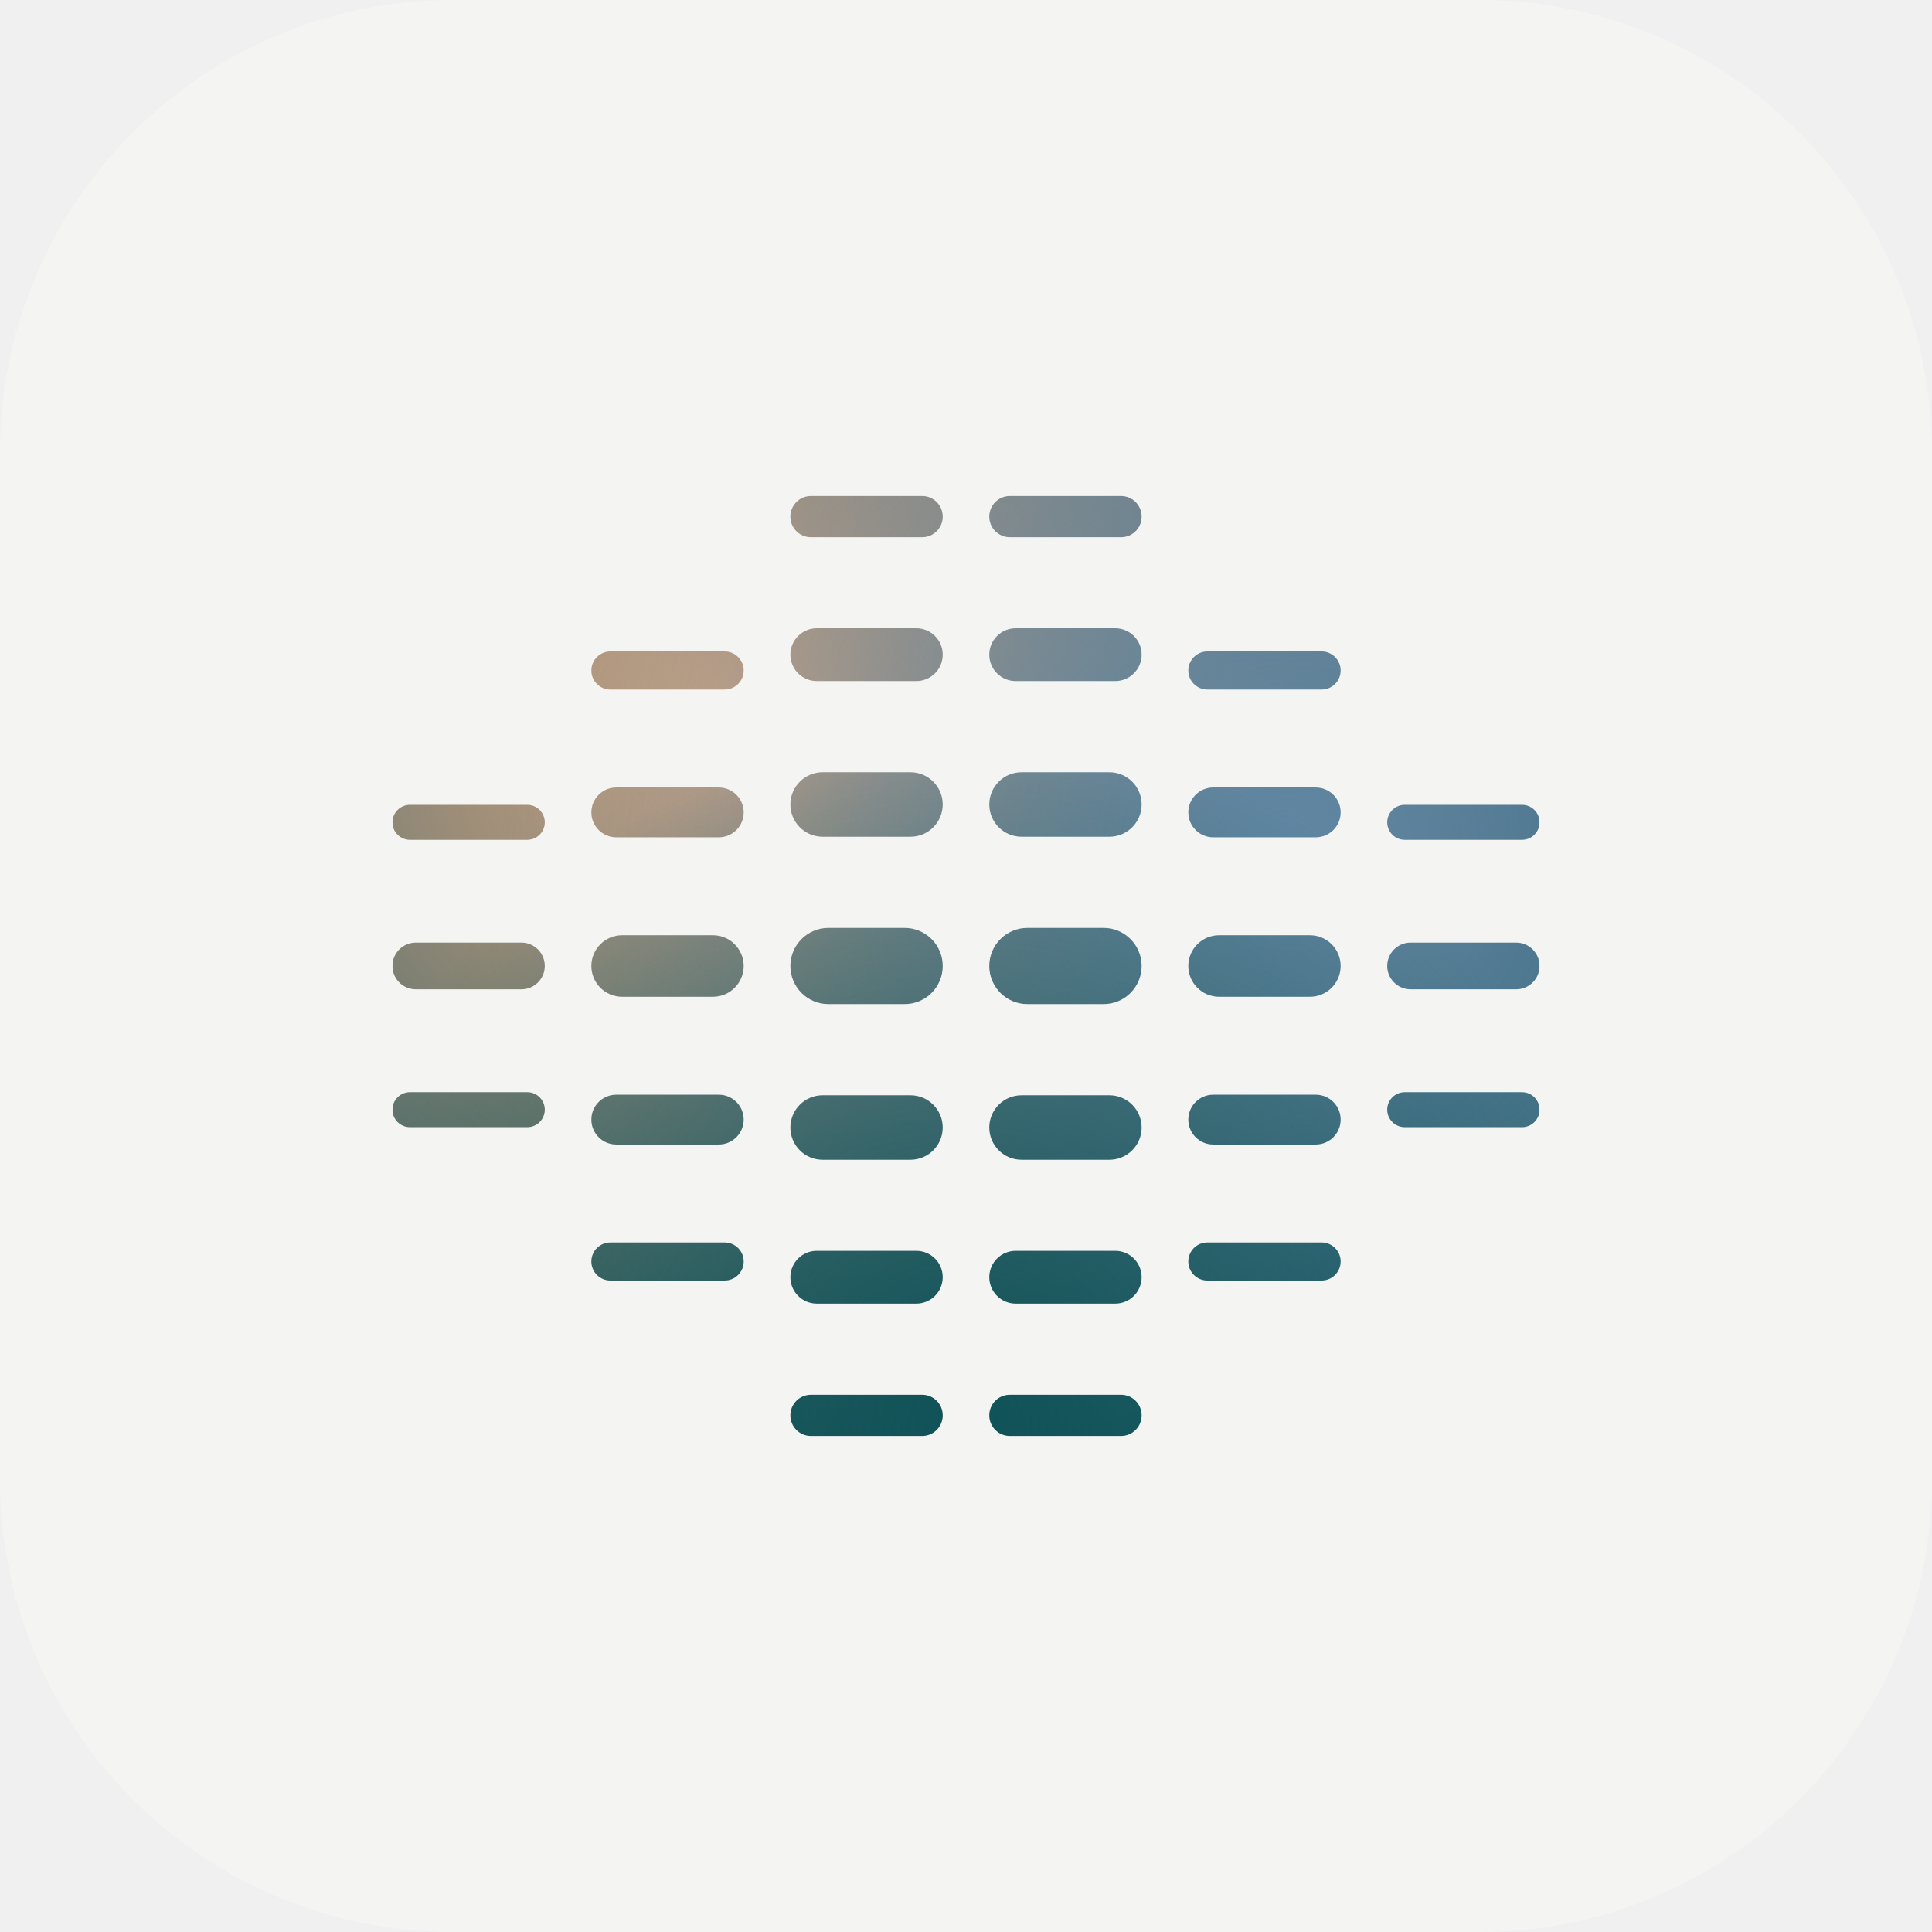
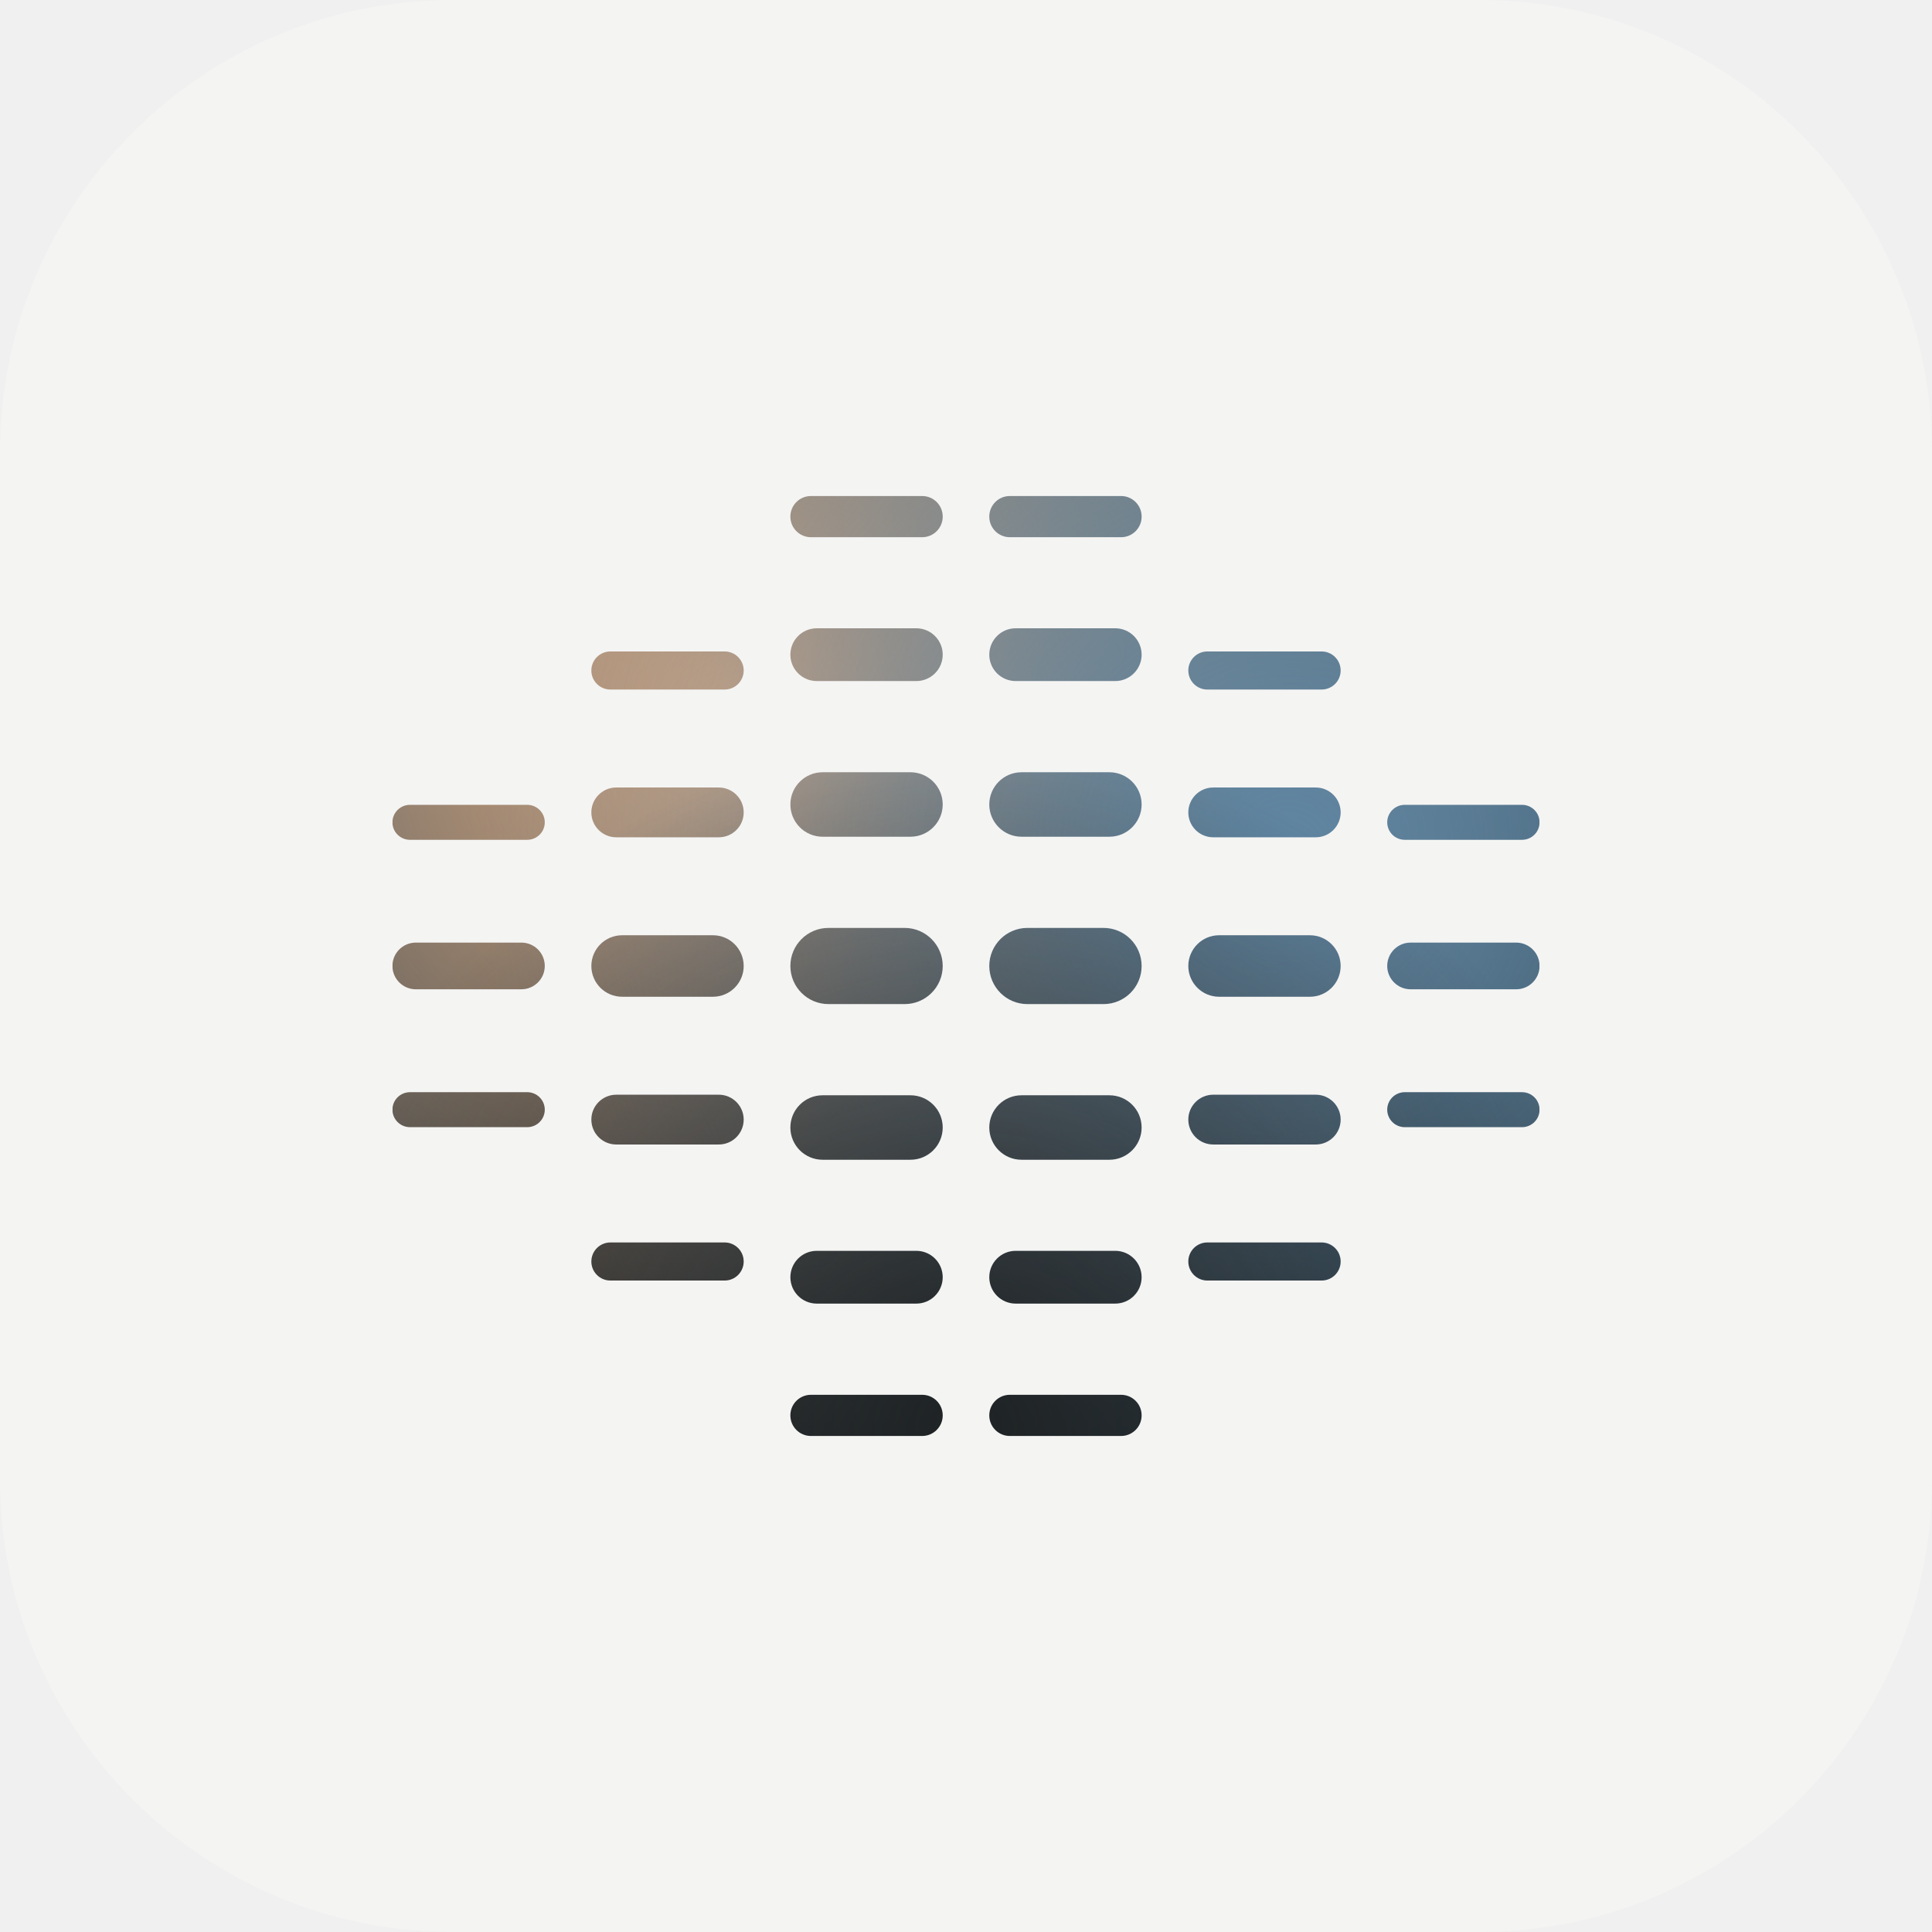
<svg xmlns="http://www.w3.org/2000/svg" viewBox="0 0 64 64">
  <style>.d{display:none}@media (prefers-color-scheme:dark){.l{display:none}.d{display:inline}}</style>
  <g class="l">
    <defs>
      <radialGradient id="la1" cx="30%" cy="28%" r="70%">
        <stop offset="0" stop-color="#d9a77e" />
        <stop offset="1" stop-color="#d9a77e" stop-opacity="0" />
      </radialGradient>
      <radialGradient id="la2" cx="78%" cy="40%" r="70%">
        <stop offset="0" stop-color="#5f86a3" />
        <stop offset="1" stop-color="#5f86a3" stop-opacity="0" />
      </radialGradient>
      <radialGradient id="la3" cx="50%" cy="90%" r="60%">
-         <stop offset="0" stop-color="#0f5257" />
-         <stop offset="1" stop-color="#0f5257" stop-opacity="0" />
+         <stop offset="0" stop-color="#1e2224" />
+         <stop offset="1" stop-color="#1e2224" stop-opacity="0" />
      </radialGradient>
      <linearGradient id="la0" x2="0" y2="1">
        <stop offset="0" stop-color="#4b6a7c" />
-         <stop offset="1" stop-color="#0f5257" />
+         <stop offset="1" stop-color="#1e2224" />
      </linearGradient>
      <mask id="lm" maskUnits="userSpaceOnUse" x="0" y="0" width="100" height="100">
        <g fill="#fff">
          <rect x="0.00" y="35.95" width="13.28" height="3.05" rx="1.53" />
          <rect x="0.00" y="47.96" width="13.28" height="4.07" rx="2.04" />
          <rect x="0.00" y="61.00" width="13.28" height="3.05" rx="1.53" />
          <rect x="17.34" y="22.58" width="13.28" height="3.32" rx="1.66" />
          <rect x="17.34" y="34.44" width="13.28" height="4.34" rx="2.17" />
          <rect x="17.34" y="47.32" width="13.28" height="5.36" rx="2.68" />
          <rect x="17.34" y="61.22" width="13.28" height="4.34" rx="2.17" />
          <rect x="17.34" y="74.10" width="13.28" height="3.32" rx="1.66" />
          <rect x="34.69" y="9.03" width="13.28" height="3.59" rx="1.79" />
          <rect x="34.69" y="20.56" width="13.28" height="4.60" rx="2.30" />
          <rect x="34.69" y="33.11" width="13.28" height="5.62" rx="2.81" />
          <rect x="34.69" y="46.68" width="13.28" height="6.64" rx="3.32" />
          <rect x="34.69" y="61.27" width="13.28" height="5.62" rx="2.81" />
          <rect x="34.69" y="74.83" width="13.28" height="4.60" rx="2.30" />
          <rect x="34.69" y="87.38" width="13.28" height="3.59" rx="1.79" />
          <rect x="52.03" y="9.03" width="13.28" height="3.59" rx="1.79" />
          <rect x="52.03" y="20.56" width="13.28" height="4.60" rx="2.30" />
          <rect x="52.03" y="33.11" width="13.28" height="5.62" rx="2.81" />
          <rect x="52.03" y="46.68" width="13.28" height="6.64" rx="3.32" />
          <rect x="52.03" y="61.27" width="13.28" height="5.62" rx="2.81" />
          <rect x="52.03" y="74.83" width="13.28" height="4.60" rx="2.30" />
          <rect x="52.03" y="87.38" width="13.28" height="3.59" rx="1.79" />
          <rect x="69.38" y="22.58" width="13.28" height="3.32" rx="1.66" />
          <rect x="69.38" y="34.44" width="13.28" height="4.34" rx="2.17" />
          <rect x="69.38" y="47.32" width="13.28" height="5.36" rx="2.68" />
          <rect x="69.38" y="61.22" width="13.28" height="4.34" rx="2.17" />
          <rect x="69.38" y="74.10" width="13.28" height="3.32" rx="1.66" />
          <rect x="86.72" y="35.95" width="13.28" height="3.05" rx="1.53" />
          <rect x="86.72" y="47.96" width="13.28" height="4.07" rx="2.04" />
          <rect x="86.72" y="61.00" width="13.28" height="3.05" rx="1.53" />
        </g>
      </mask>
    </defs>
    <rect width="64" height="64" rx="15" fill="#f4f4f3" />
    <g transform="translate(13 13) scale(0.38)">
      <g mask="url(#lm)">
        <rect width="100" height="100" fill="url(#la0)" />
        <rect width="100" height="100" fill="url(#la1)" />
        <rect width="100" height="100" fill="url(#la2)" />
        <rect width="100" height="100" fill="url(#la3)" />
      </g>
    </g>
  </g>
  <g class="d">
    <defs>
      <radialGradient id="da1" cx="30%" cy="28%" r="70%">
        <stop offset="0" stop-color="#f6dcc2" />
        <stop offset="1" stop-color="#f6dcc2" stop-opacity="0" />
      </radialGradient>
      <radialGradient id="da2" cx="78%" cy="40%" r="70%">
        <stop offset="0" stop-color="#cfe0ec" />
        <stop offset="1" stop-color="#cfe0ec" stop-opacity="0" />
      </radialGradient>
      <radialGradient id="da3" cx="50%" cy="90%" r="60%">
        <stop offset="0" stop-color="#46b8ba" />
        <stop offset="1" stop-color="#46b8ba" stop-opacity="0" />
      </radialGradient>
      <linearGradient id="da0" x2="0" y2="1">
        <stop offset="0" stop-color="#a9bccb" />
        <stop offset="1" stop-color="#2f7f82" />
      </linearGradient>
      <radialGradient id="dh">
        <stop offset="0" stop-color="#46b8ba" stop-opacity=".22" />
        <stop offset="1" stop-color="#46b8ba" stop-opacity="0" />
      </radialGradient>
      <mask id="dm" maskUnits="userSpaceOnUse" x="0" y="0" width="100" height="100">
        <g fill="#fff">
          <rect x="0.00" y="35.95" width="13.28" height="3.05" rx="1.53" />
          <rect x="0.00" y="47.96" width="13.28" height="4.07" rx="2.04" />
          <rect x="0.00" y="61.00" width="13.28" height="3.05" rx="1.53" />
          <rect x="17.34" y="22.58" width="13.28" height="3.32" rx="1.66" />
          <rect x="17.34" y="34.44" width="13.28" height="4.34" rx="2.17" />
          <rect x="17.34" y="47.32" width="13.28" height="5.36" rx="2.68" />
          <rect x="17.34" y="61.22" width="13.28" height="4.34" rx="2.17" />
          <rect x="17.34" y="74.10" width="13.28" height="3.32" rx="1.66" />
          <rect x="34.69" y="9.03" width="13.28" height="3.59" rx="1.79" />
          <rect x="34.69" y="20.56" width="13.28" height="4.60" rx="2.30" />
          <rect x="34.69" y="33.11" width="13.28" height="5.62" rx="2.81" />
          <rect x="34.69" y="46.68" width="13.28" height="6.64" rx="3.32" />
          <rect x="34.69" y="61.27" width="13.28" height="5.62" rx="2.81" />
          <rect x="34.69" y="74.83" width="13.28" height="4.60" rx="2.30" />
          <rect x="34.69" y="87.38" width="13.28" height="3.59" rx="1.79" />
          <rect x="52.03" y="9.03" width="13.28" height="3.59" rx="1.79" />
          <rect x="52.03" y="20.56" width="13.28" height="4.60" rx="2.30" />
          <rect x="52.03" y="33.11" width="13.28" height="5.62" rx="2.81" />
          <rect x="52.03" y="46.68" width="13.28" height="6.64" rx="3.32" />
          <rect x="52.03" y="61.27" width="13.28" height="5.62" rx="2.81" />
          <rect x="52.03" y="74.83" width="13.28" height="4.60" rx="2.30" />
          <rect x="52.03" y="87.38" width="13.28" height="3.59" rx="1.79" />
          <rect x="69.38" y="22.58" width="13.28" height="3.32" rx="1.66" />
          <rect x="69.38" y="34.44" width="13.28" height="4.34" rx="2.17" />
          <rect x="69.38" y="47.32" width="13.28" height="5.36" rx="2.68" />
          <rect x="69.38" y="61.22" width="13.28" height="4.34" rx="2.17" />
          <rect x="69.38" y="74.10" width="13.28" height="3.32" rx="1.66" />
          <rect x="86.72" y="35.95" width="13.28" height="3.05" rx="1.53" />
          <rect x="86.72" y="47.96" width="13.28" height="4.07" rx="2.04" />
          <rect x="86.72" y="61.00" width="13.28" height="3.05" rx="1.53" />
        </g>
      </mask>
    </defs>
    <rect width="64" height="64" rx="15" fill="#0b0b0e" />
    <circle cx="32" cy="30" r="26" fill="url(#dh)" />
    <g transform="translate(13 13) scale(0.38)">
      <g mask="url(#dm)">
        <rect width="100" height="100" fill="url(#da0)" />
        <rect width="100" height="100" fill="url(#da1)" />
        <rect width="100" height="100" fill="url(#da2)" />
        <rect width="100" height="100" fill="url(#da3)" />
      </g>
    </g>
  </g>
</svg>
